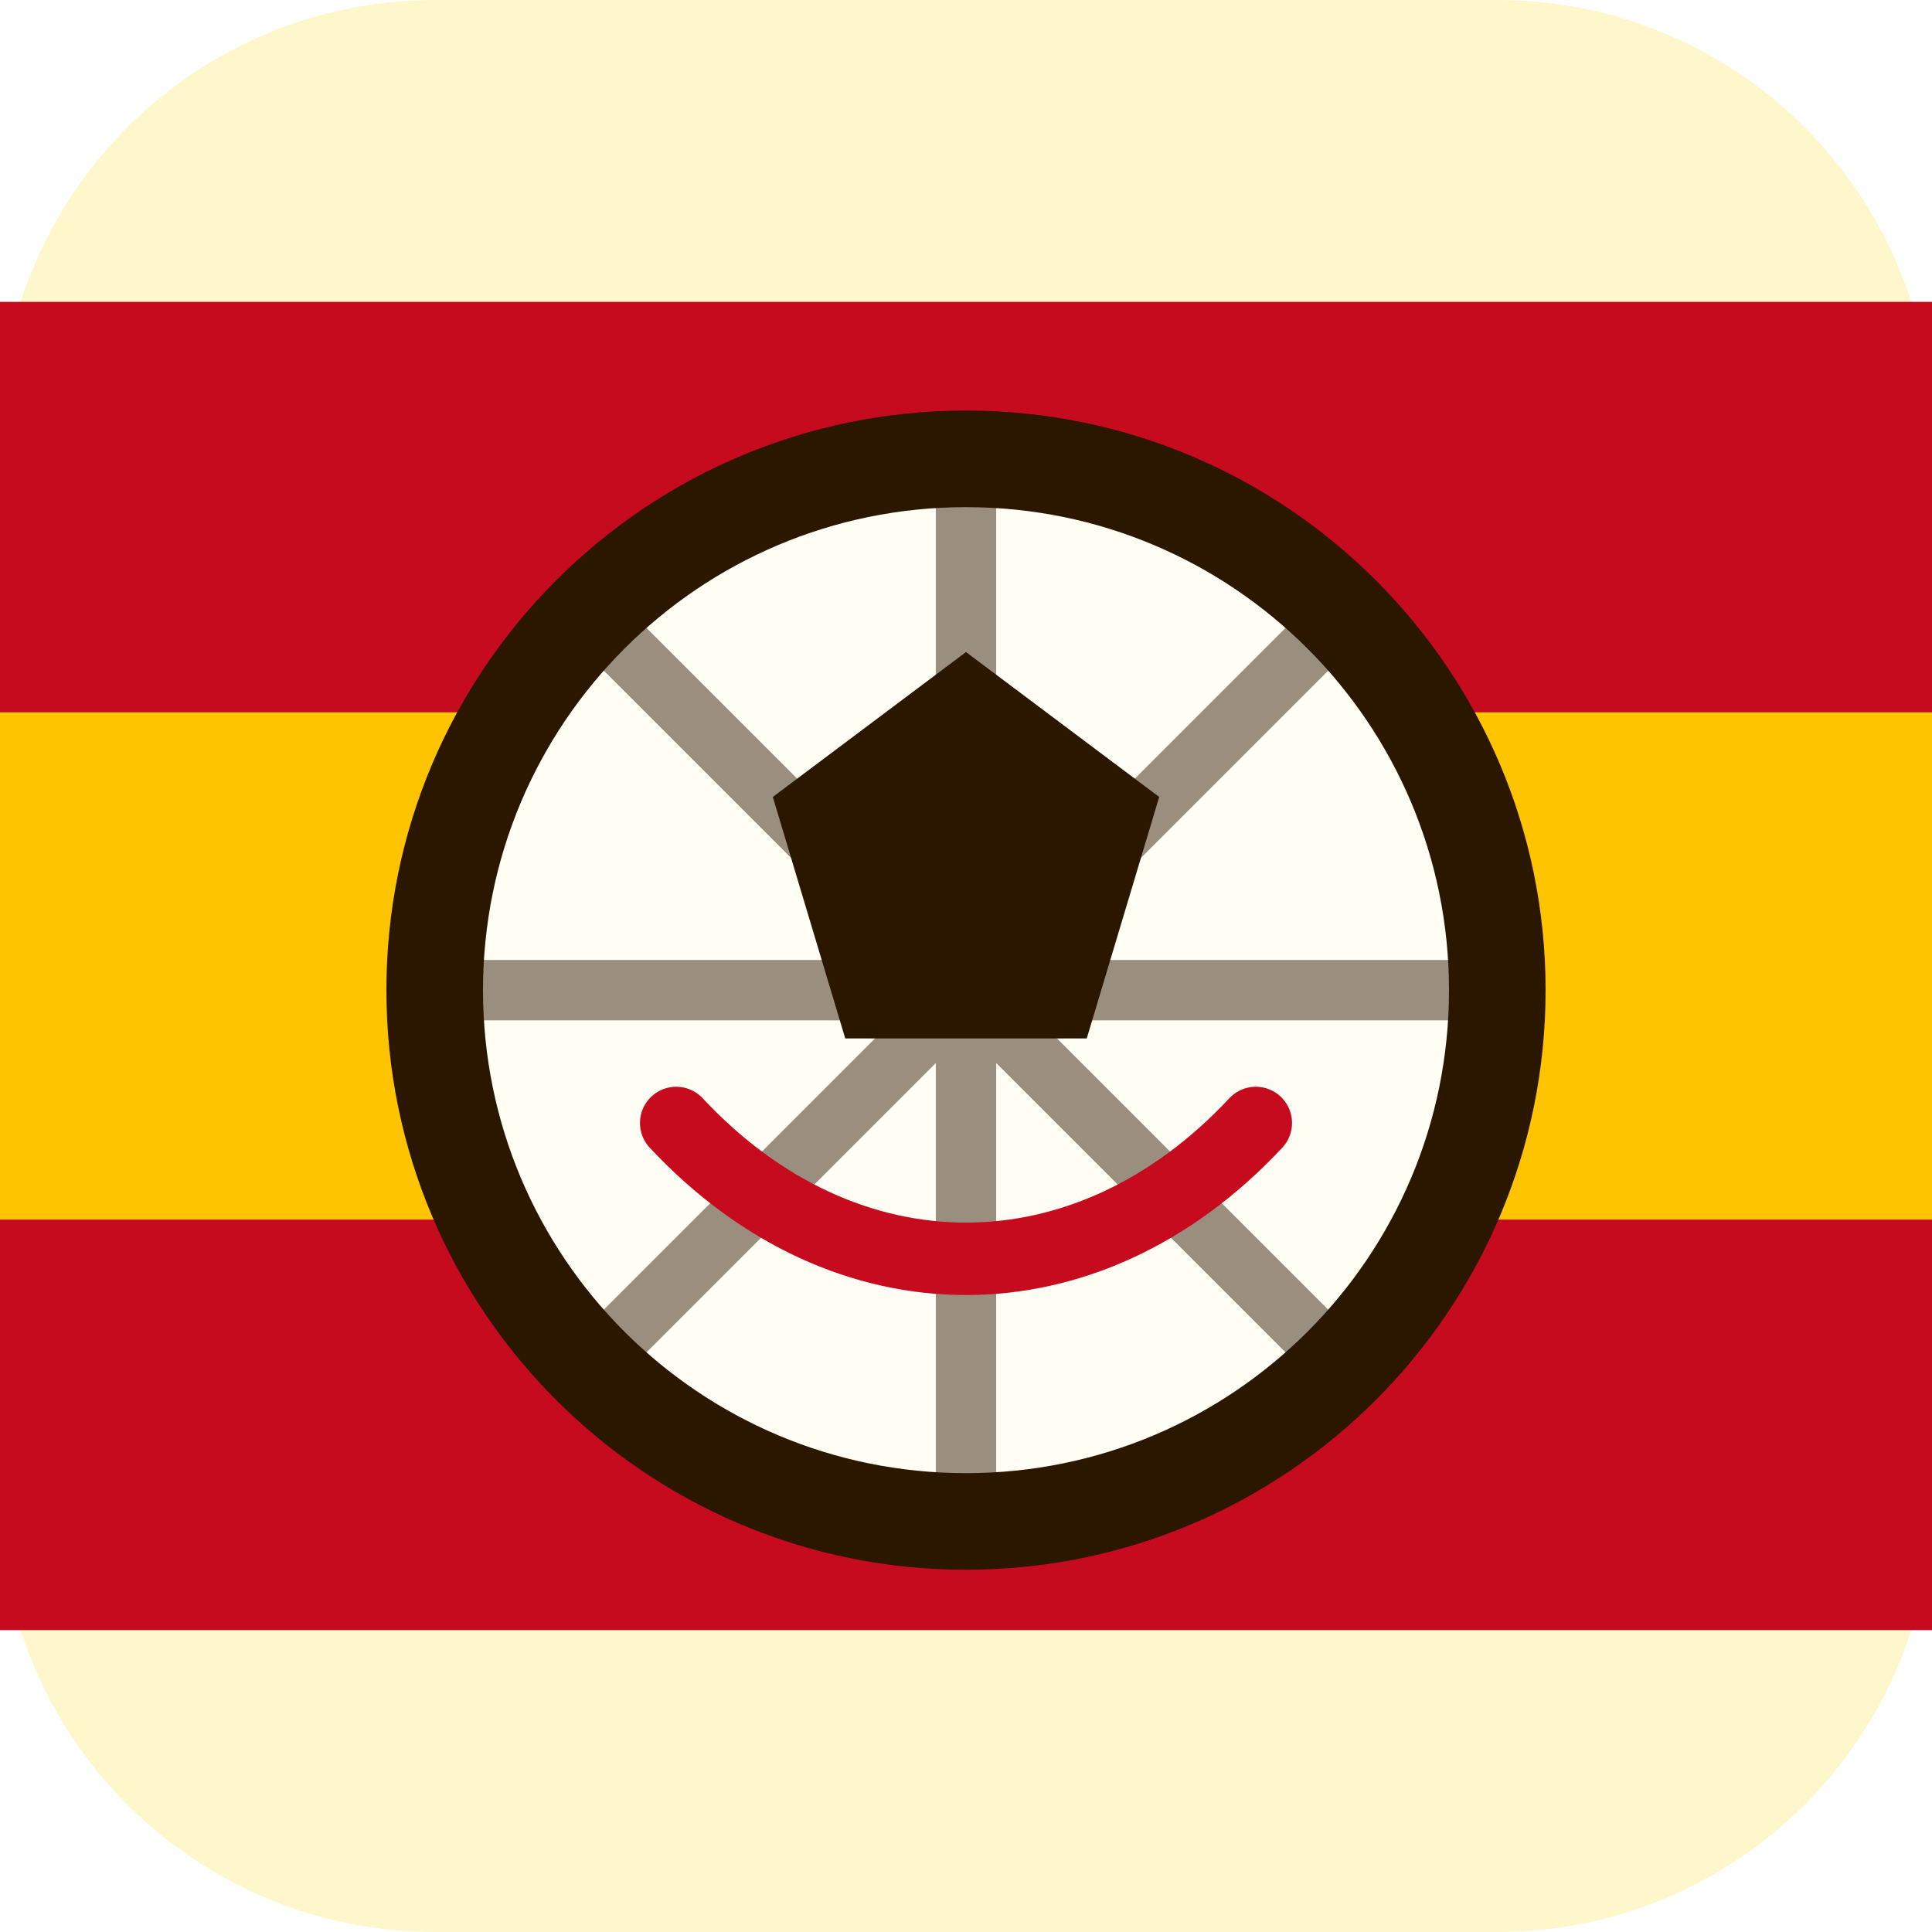
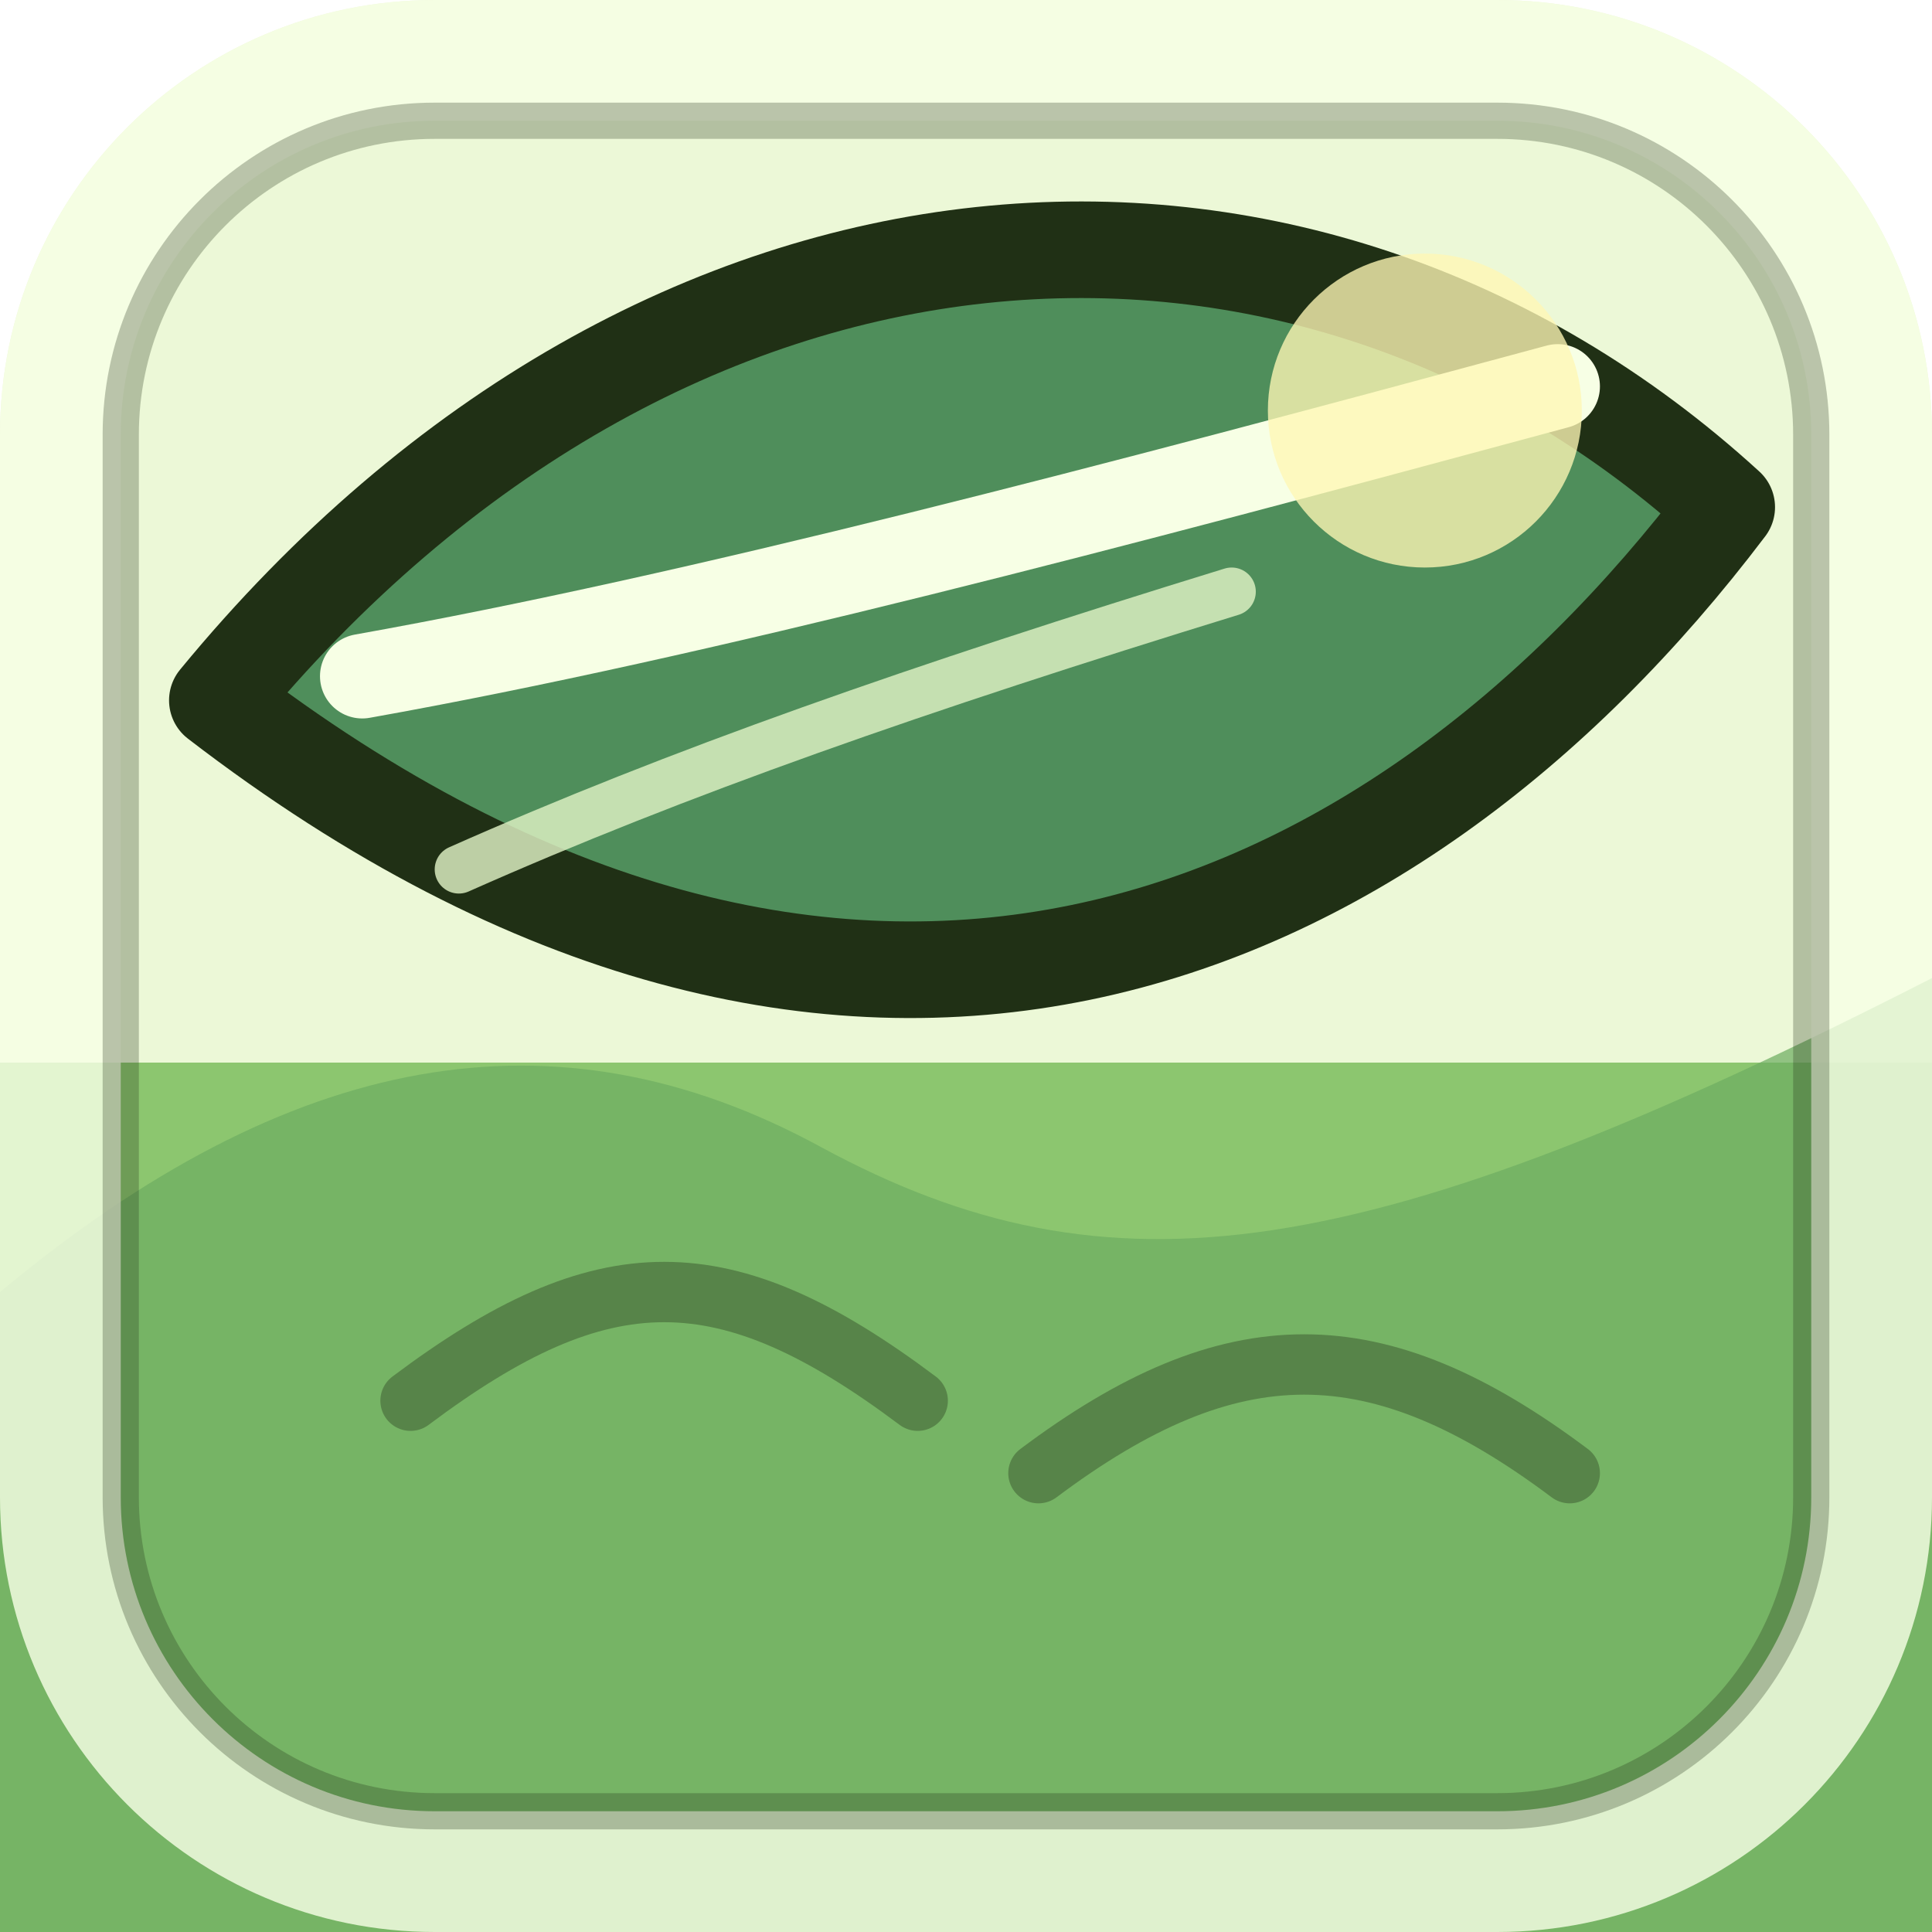
- <svg xmlns="http://www.w3.org/2000/svg" viewBox="0 0 160 160" fill="none">
-   <rect width="160" height="160" rx="36" fill="#fff7cc" />
-   <path d="M0 25h160v34H0z" fill="#c60b1e" />
-   <path d="M0 59h160v42H0z" fill="#ffc400" />
-   <path d="M0 101h160v34H0z" fill="#c60b1e" />
-   <circle cx="80" cy="82" r="44" fill="#fffdf4" stroke="#2b1600" stroke-width="8" />
-   <path d="M80 38v88M36 82h88M49 51l62 62M111 51 49 113" stroke="#2b1600" stroke-width="5" stroke-linecap="round" opacity=".48" />
-   <path d="M80 54 96 66l-6 20H70l-6-20 16-12Z" fill="#2b1600" />
-   <path d="M56 93c14 15 34 15 48 0" stroke="#c60b1e" stroke-width="6" stroke-linecap="round" />
+ <svg xmlns="http://www.w3.org/2000/svg" viewBox="0 0 160 160" fill="none" data-favicon-theme="forest">
+   <rect width="160" height="160" rx="36" fill="#ecf8d7" />
+   <path d="M0 88h160v72H0z" fill="#8cc66f" />
+   <path d="M0 107c24-20 46-24 68-12 24 13 45 10 92-14v79H0z" fill="#6dad61" opacity=".72" />
+   <path d="M18 58c37-45 90-48 125-16-28 37-73 56-125 16Z" fill="#4f8e5b" stroke="#203015" stroke-width="8" stroke-linejoin="round" />
+   <path data-test="favicon__forest_leaf" d="M30 56c28-5 62-14 99-24" stroke="#f7ffe5" stroke-width="7" stroke-linecap="round" />
+   <path d="M38 72c18-8 38-15 64-23" stroke="#dff2c4" stroke-width="4" stroke-linecap="round" opacity=".82" />
+   <circle cx="118" cy="34" r="13" fill="#fff7b5" opacity=".78" />
+   <path d="M34 116c16-12 26-12 42 0M86 122c16-12 28-12 44 0" stroke="#203015" stroke-width="5" stroke-linecap="round" opacity=".36" />
+   <rect x="5" y="5" width="150" height="150" rx="31" stroke="#f7ffe5" stroke-width="10" opacity=".82" />
+   <rect x="10" y="10" width="140" height="140" rx="26" stroke="#203015" stroke-width="3" opacity=".28" />
</svg>
